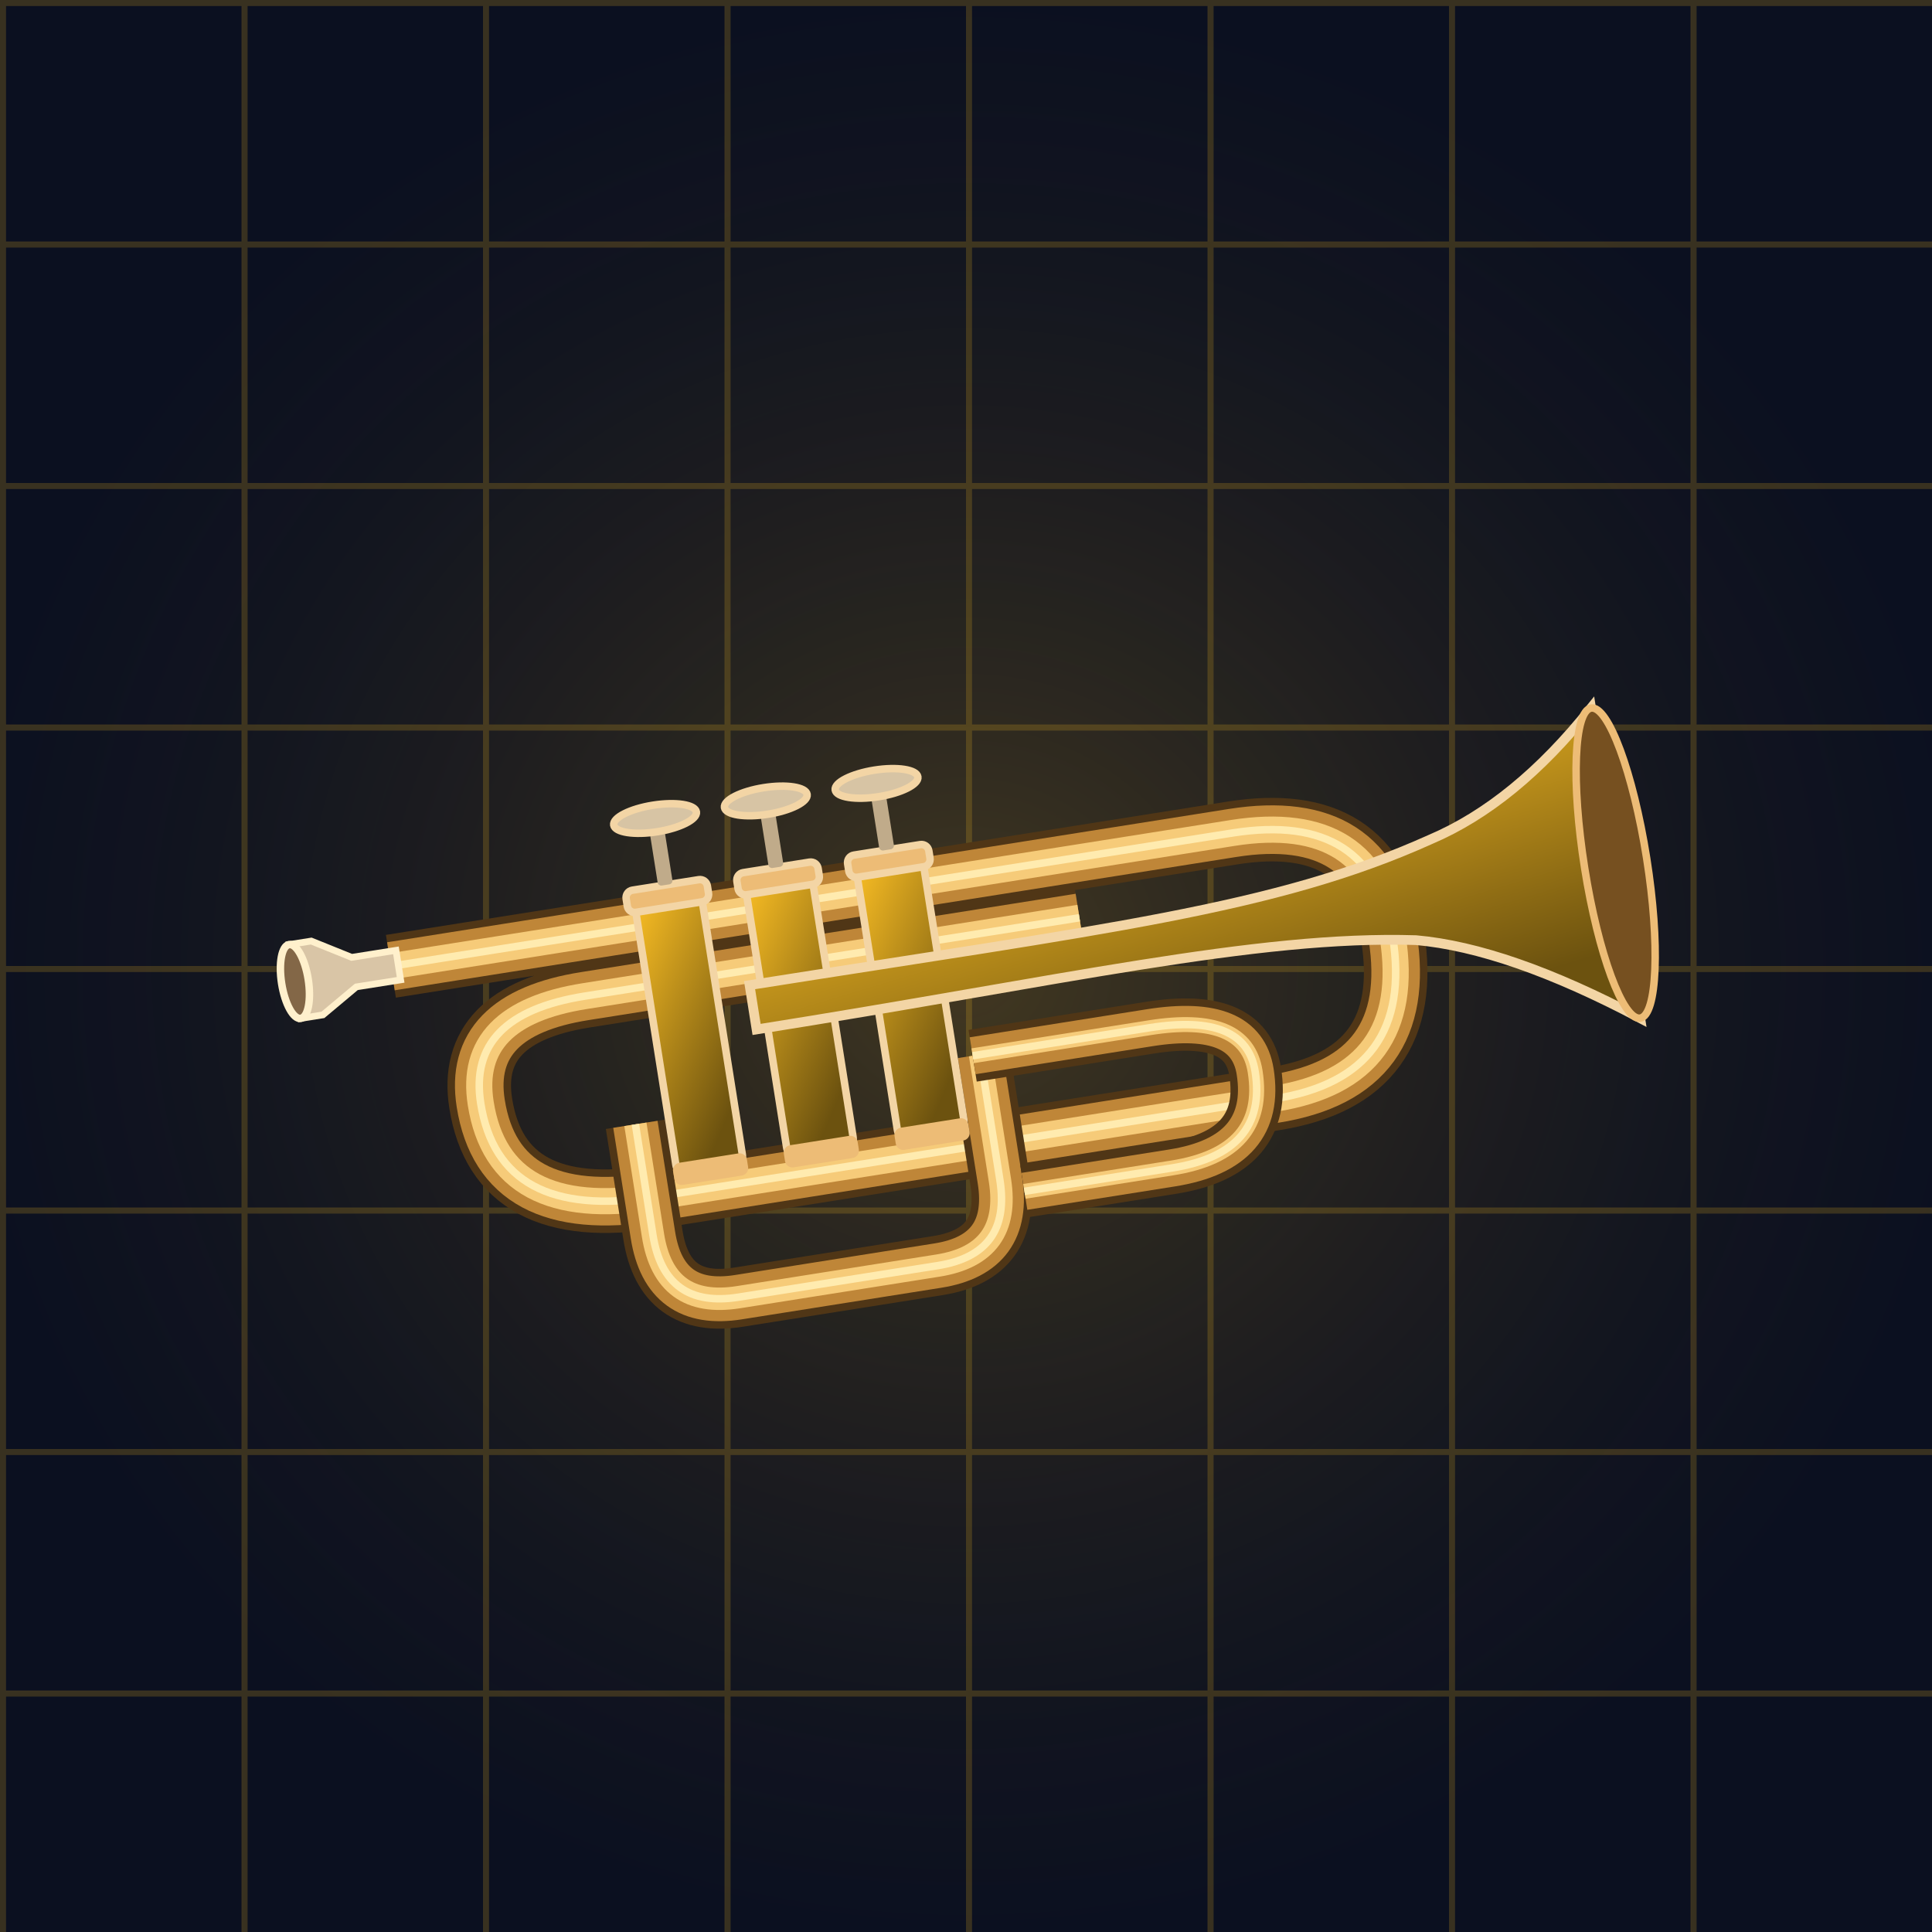
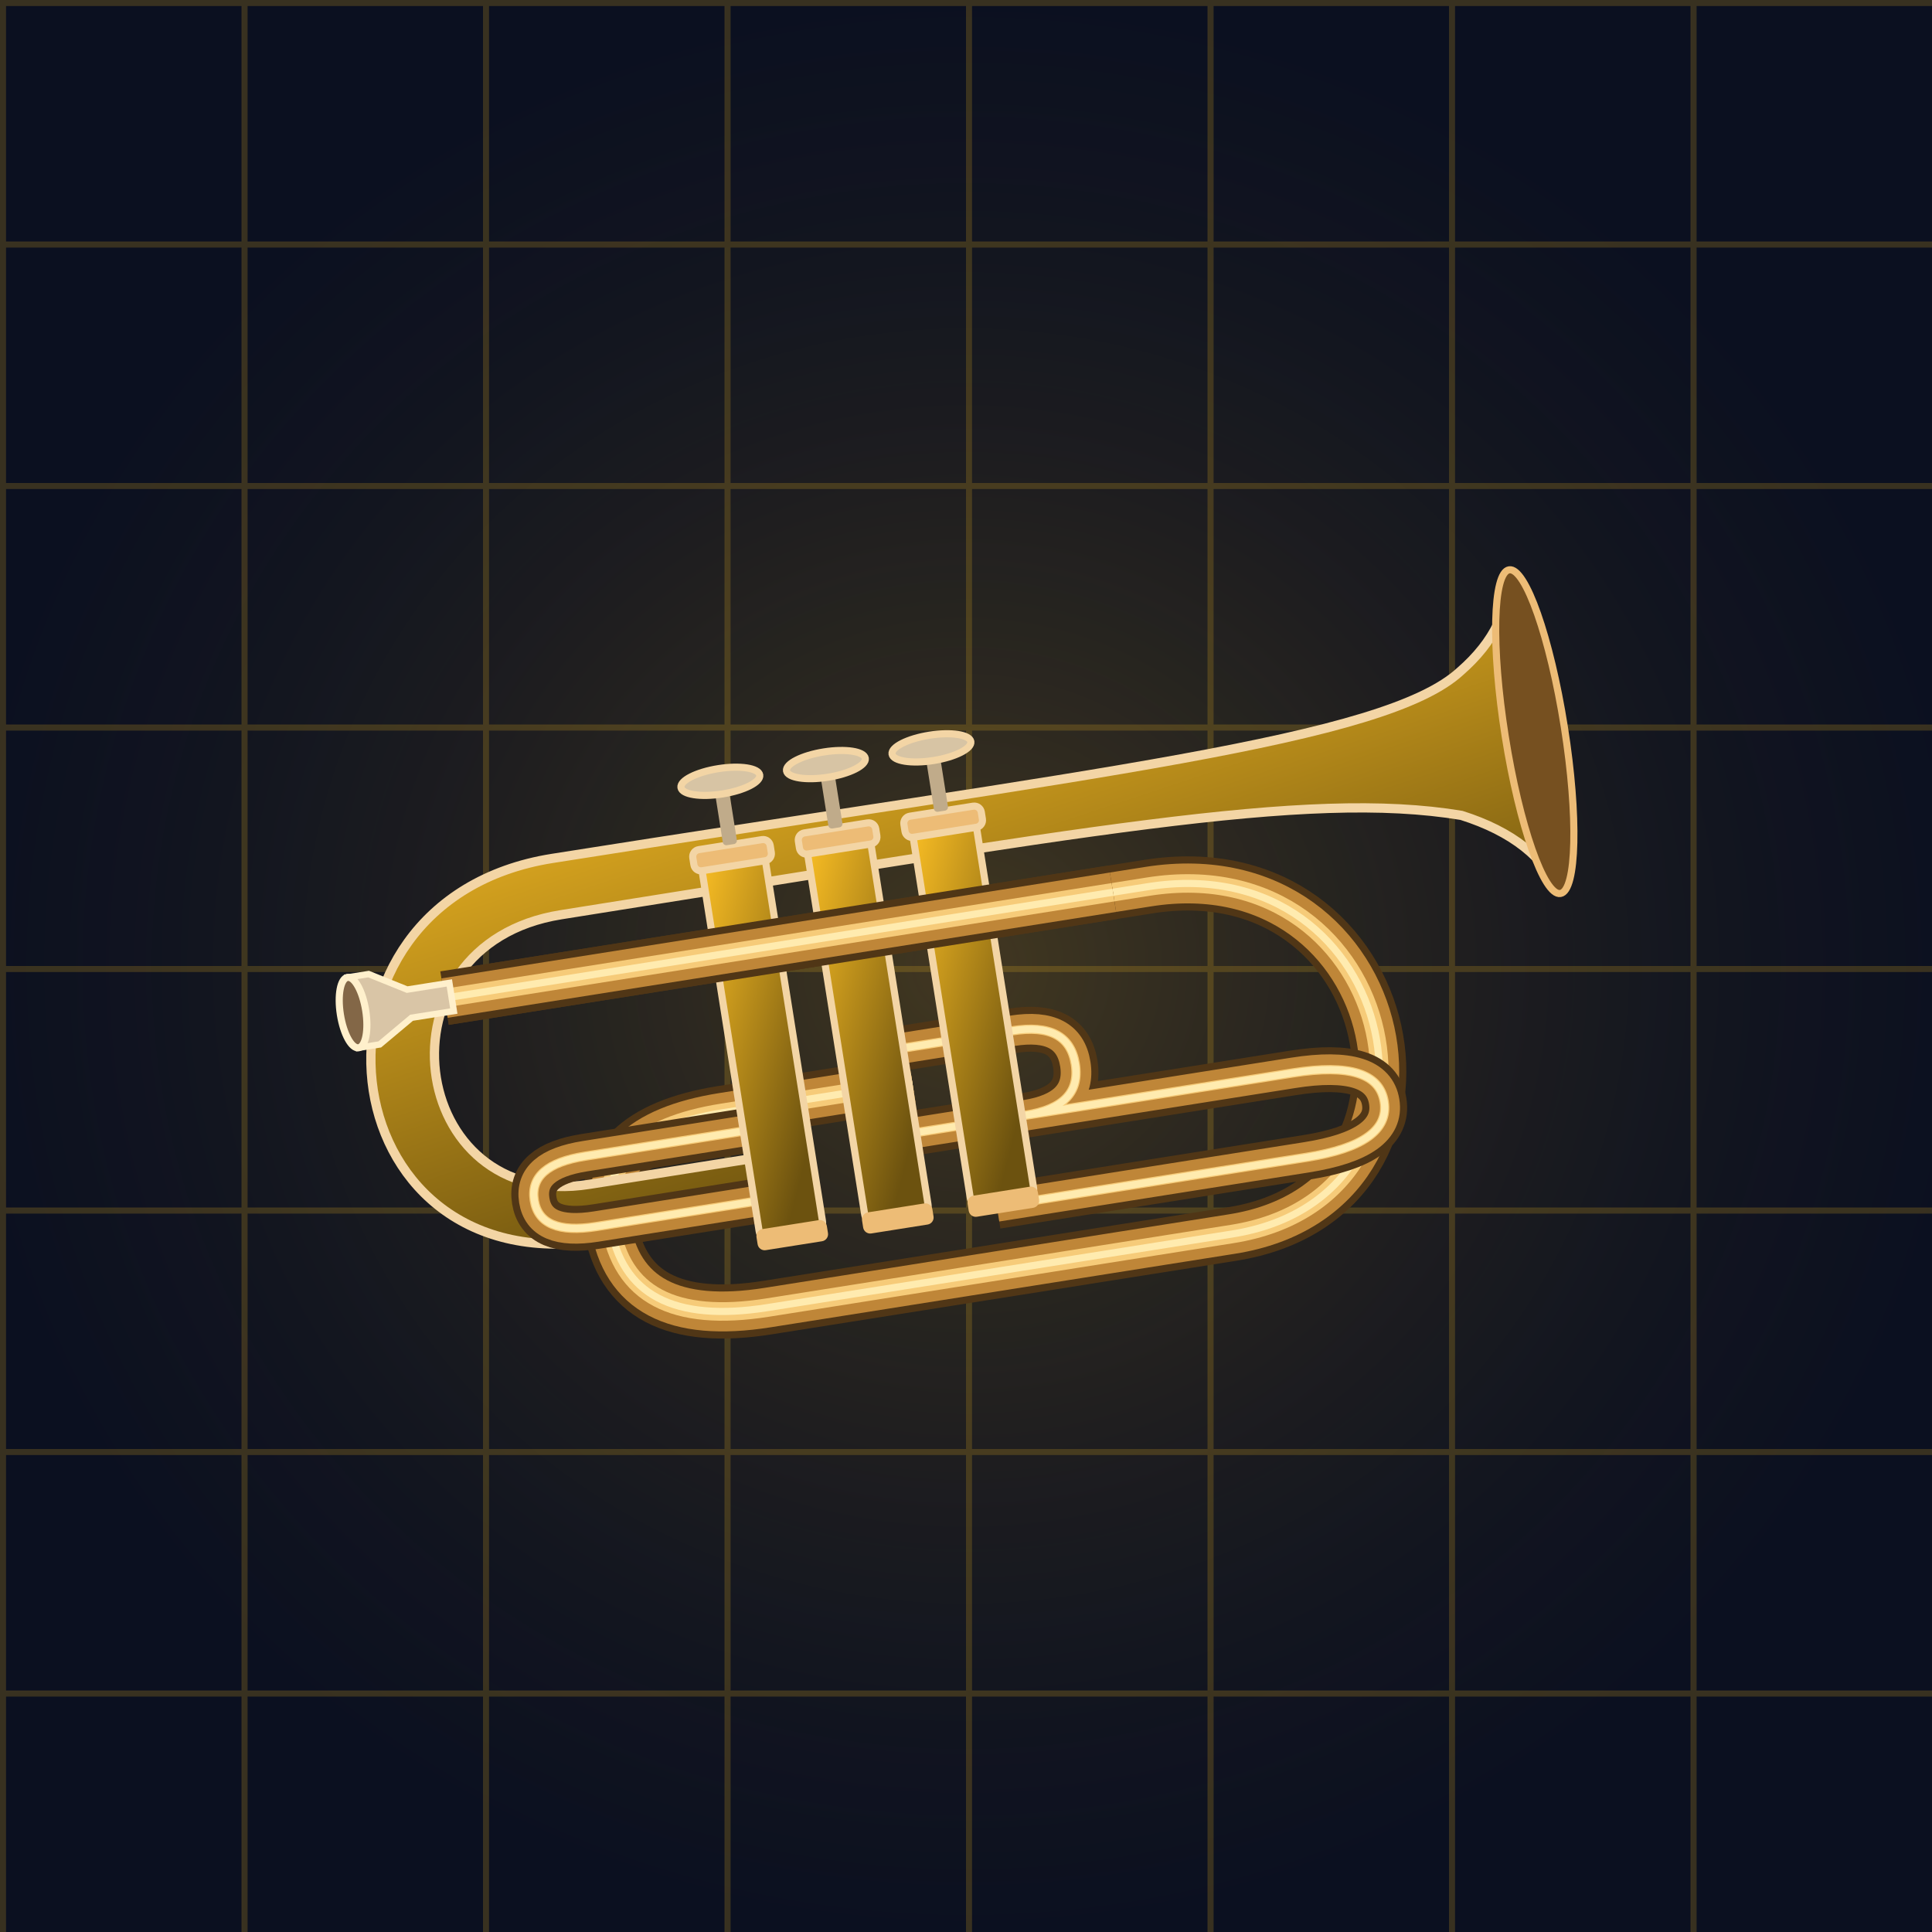
<svg xmlns="http://www.w3.org/2000/svg" viewBox="0 0 160 160">
  <defs>
    <linearGradient id="wood" x1="0%" y1="0%" x2="38%" y2="100%">
      <stop stop-color="#fbbf24" />
      <stop offset="1" stop-color="#6c520f" />
    </linearGradient>
    <radialGradient id="halo">
      <stop stop-color="#fbbf24" stop-opacity=".23" />
      <stop offset="1" stop-color="#6c520f" stop-opacity="0" />
    </radialGradient>
    <pattern id="grid" width="20" height="20" patternUnits="userSpaceOnUse">
      <path d="M20 0H0V20" fill="none" stroke="#fbbf24" stroke-opacity=".19" stroke-width="1" />
    </pattern>
  </defs>
  <rect x="0" y="0" width="160" height="160" rx="0" fill="#0b1020" stroke="none" />
  <ellipse cx="80.0" cy="80.0" rx="83.2" ry="81.6" fill="url(#halo)" stroke="none" />
  <rect x="0" y="0" width="160" height="160" rx="0" fill="url(#grid)" stroke="none" />
-   <g transform="translate(80 80) rotate(-9) scale(0.619)">
-     <path d="M-76-12H38Q57-12 57 5Q57 24 38 24H-46Q-67 24-67 8Q-67-4-51-4H16" fill="none" stroke="#503616" stroke-width="8.5" />
-     <path d="M-76-12H38Q57-12 57 5Q57 24 38 24H-46Q-67 24-67 8Q-67-4-51-4H16" fill="none" stroke="#bf8638" stroke-width="6.5" />
-     <path d="M-76-12H38Q57-12 57 5Q57 24 38 24H-46Q-67 24-67 8Q-67-4-51-4H16" fill="none" stroke="#f6cb79" stroke-width="3.5" />
-     <path d="M-76-12H38Q57-12 57 5Q57 24 38 24H-46Q-67 24-67 8Q-67-4-51-4H16" fill="none" stroke="#ffebaf" stroke-width="1" />
-     <path d="M-47 14V29Q-47 39-37 39H-10Q0 39 0 29V12" fill="none" stroke="#503616" stroke-width="8" />
-     <path d="M-47 14V29Q-47 39-37 39H-10Q0 39 0 29V12" fill="none" stroke="#bf8638" stroke-width="6" />
-     <path d="M-47 14V29Q-47 39-37 39H-10Q0 39 0 29V12" fill="none" stroke="#f6cb79" stroke-width="3" />
-     <path d="M-47 14V29Q-47 39-37 39H-10Q0 39 0 29V12" fill="none" stroke="#ffebaf" stroke-width="1" />
-     <path d="M-1 12H23Q36 12 36 20Q36 31 23 31H3" fill="none" stroke="#503616" stroke-width="7" />
-     <path d="M-1 12H23Q36 12 36 20Q36 31 23 31H3" fill="none" stroke="#bf8638" stroke-width="5" />
-     <path d="M-1 12H23Q36 12 36 20Q36 31 23 31H3" fill="none" stroke="#f6cb79" stroke-width="2" />
-     <path d="M-1 12H23Q36 12 36 20Q36 31 23 31H3" fill="none" stroke="#ffebaf" stroke-width="1" />
-     <rect x="-42.5" y="-16" width="9" height="38" rx="1.8" fill="url(#wood)" stroke="#f3d5a5" />
-     <rect x="-43.5" y="-17" width="11" height="3" rx="1" fill="#edbc76" stroke="#f3d5a5" />
-     <rect x="-39" y="-25" width="2" height="8" rx="0.5" fill="#c0ab8a" stroke="none" />
-     <ellipse cx="-38" cy="-26" rx="5.6" ry="1.8" fill="#d7c4a4" stroke="#f3d5a5" />
-     <rect x="-43" y="20" width="10" height="3" rx="1" fill="#edbc76" stroke="none" />
-     <rect x="-27.5" y="-16" width="9" height="38" rx="1.8" fill="url(#wood)" stroke="#f3d5a5" />
-     <rect x="-28.5" y="-17" width="11" height="3" rx="1" fill="#edbc76" stroke="#f3d5a5" />
-     <rect x="-24" y="-25" width="2" height="8" rx="0.5" fill="#c0ab8a" stroke="none" />
-     <ellipse cx="-23" cy="-26" rx="5.6" ry="1.8" fill="#d7c4a4" stroke="#f3d5a5" />
-     <rect x="-28" y="20" width="10" height="3" rx="1" fill="#edbc76" stroke="none" />
-     <rect x="-12.5" y="-16" width="9" height="38" rx="1.8" fill="url(#wood)" stroke="#f3d5a5" />
-     <rect x="-13.5" y="-17" width="11" height="3" rx="1" fill="#edbc76" stroke="#f3d5a5" />
-     <rect x="-9" y="-25" width="2" height="8" rx="0.5" fill="#c0ab8a" stroke="none" />
-     <ellipse cx="-8" cy="-26" rx="5.6" ry="1.8" fill="#d7c4a4" stroke="#f3d5a5" />
-     <rect x="-13" y="20" width="10" height="3" rx="1" fill="#edbc76" stroke="none" />
-     <path d="M-29-2C19-2 42-1 64-7Q76-10 88-21V21Q72 9 60 6C39 2 12 4-29 4Z" fill="url(#wood)" stroke="#f3d5a5" stroke-width="1.3" />
-     <ellipse cx="88" cy="0" rx="4.2" ry="21" fill="#765020" stroke="#edbc76" />
-     <path d="M-89 -17h3l5 3h6v4h-6l-5 3h-3Z" fill="#d9c5a6" stroke="#fff0cc" stroke-width="0.9" />
-     <ellipse cx="-89" cy="-12" rx="1.8" ry="5" fill="#836747" stroke="#fff0cc" />
+   <g transform="translate(80 80) rotate(-9) scale(0.590)">
+     <path d="M-73-7H27C63-7 65 43 31 43H-35Q-55 43-55 28Q-55 15-37 15H-10" fill="none" stroke="#503616" stroke-width="7.6" />
+     <path d="M-73-7H27C63-7 65 43 31 43H-35Q-55 43-55 28Q-55 15-37 15H-10" fill="none" stroke="#bf8638" stroke-width="5.6" />
+     <path d="M-73-7H27C63-7 65 43 31 43H-35Q-55 43-55 28Q-55 15-37 15H-10" fill="none" stroke="#f6cb79" stroke-width="2.6" />
+     <path d="M-73-7H27C63-7 65 43 31 43H-35Q-55 43-55 28Q-55 15-37 15H-10" fill="none" stroke="#ffebaf" stroke-width="1" />
+     <path d="M84-43Q83-35 75-30C63-22 22-24-55-24C-93-24-96 30-57 30H-30V22H-57C-83 22-82-16-55-16C19-16 51-17 72-10Q82-5 84 3Z" fill="url(#wood)" stroke="#f3d5a5" stroke-width="1.3" />
+     <ellipse cx="84" cy="-20" rx="4.2" ry="23" fill="#765020" stroke="#edbc76" />
+     <path d="M-27 18H-57Q-65 18-65 23Q-65 28-57 28H-27M-14 10H5Q13 10 13 16Q13 22 5 22H-14M-1 22H43Q55 22 55 28Q55 34 43 34H-1" fill="none" stroke="#503616" stroke-width="6.3" />
+     <path d="M-27 18H-57Q-65 18-65 23Q-65 28-57 28H-27M-14 10H5Q13 10 13 16Q13 22 5 22H-14M-1 22H43Q55 22 55 28Q55 34 43 34H-1" fill="none" stroke="#bf8638" stroke-width="4.3" />
+     <path d="M-27 18H-57Q-65 18-65 23Q-65 28-57 28H-27M-14 10H5Q13 10 13 16Q13 22 5 22H-14M-1 22H43Q55 22 55 28Q55 34 43 34H-1" fill="none" stroke="#f6cb79" stroke-width="1.3" />
+     <path d="M-27 18H-57Q-65 18-65 23Q-65 28-57 28H-27M-14 10H5Q13 10 13 16Q13 22 5 22H-14M-1 22H43Q55 22 55 28Q55 34 43 34H-1" fill="none" stroke="#ffebaf" stroke-width="1" />
+     <rect x="-34.5" y="-21" width="9" height="55" rx="1.8" fill="url(#wood)" stroke="#f3d5a5" />
+     <rect x="-35.5" y="-22" width="11" height="3" rx="1" fill="#edbc76" stroke="#f3d5a5" />
+     <rect x="-31" y="-30" width="2" height="8" rx="0.5" fill="#c0ab8a" stroke="none" />
+     <ellipse cx="-30" cy="-31" rx="5.6" ry="1.8" fill="#d7c4a4" stroke="#f3d5a5" />
+     <rect x="-35" y="32" width="10" height="3" rx="1" fill="#edbc76" stroke="none" />
+     <rect x="-19.5" y="-21" width="9" height="55" rx="1.8" fill="url(#wood)" stroke="#f3d5a5" />
+     <rect x="-20.5" y="-22" width="11" height="3" rx="1" fill="#edbc76" stroke="#f3d5a5" />
+     <rect x="-16" y="-30" width="2" height="8" rx="0.5" fill="#c0ab8a" stroke="none" />
+     <ellipse cx="-15" cy="-31" rx="5.6" ry="1.8" fill="#d7c4a4" stroke="#f3d5a5" />
+     <rect x="-20" y="32" width="10" height="3" rx="1" fill="#edbc76" stroke="none" />
+     <rect x="-4.5" y="-21" width="9" height="55" rx="1.8" fill="url(#wood)" stroke="#f3d5a5" />
+     <rect x="-5.5" y="-22" width="11" height="3" rx="1" fill="#edbc76" stroke="#f3d5a5" />
+     <rect x="-1" y="-30" width="2" height="8" rx="0.5" fill="#c0ab8a" stroke="none" />
+     <ellipse cx="0" cy="-31" rx="5.6" ry="1.8" fill="#d7c4a4" stroke="#f3d5a5" />
+     <rect x="-5" y="32" width="10" height="3" rx="1" fill="#edbc76" stroke="none" />
+     <path d="M-73-7H22" fill="none" stroke="#503616" stroke-width="7.6" />
+     <path d="M-73-7H22" fill="none" stroke="#bf8638" stroke-width="5.6" />
+     <path d="M-73-7H22" fill="none" stroke="#f6cb79" stroke-width="2.6" />
+     <path d="M-73-7H22" fill="none" stroke="#ffebaf" stroke-width="1" />
+     <path d="M-86 -12h3l5 3h6v4h-6l-5 3h-3Z" fill="#d9c5a6" stroke="#fff0cc" stroke-width="0.9" />
+     <ellipse cx="-86" cy="-7" rx="1.8" ry="5" fill="#836747" stroke="#fff0cc" />
  </g>
</svg>
